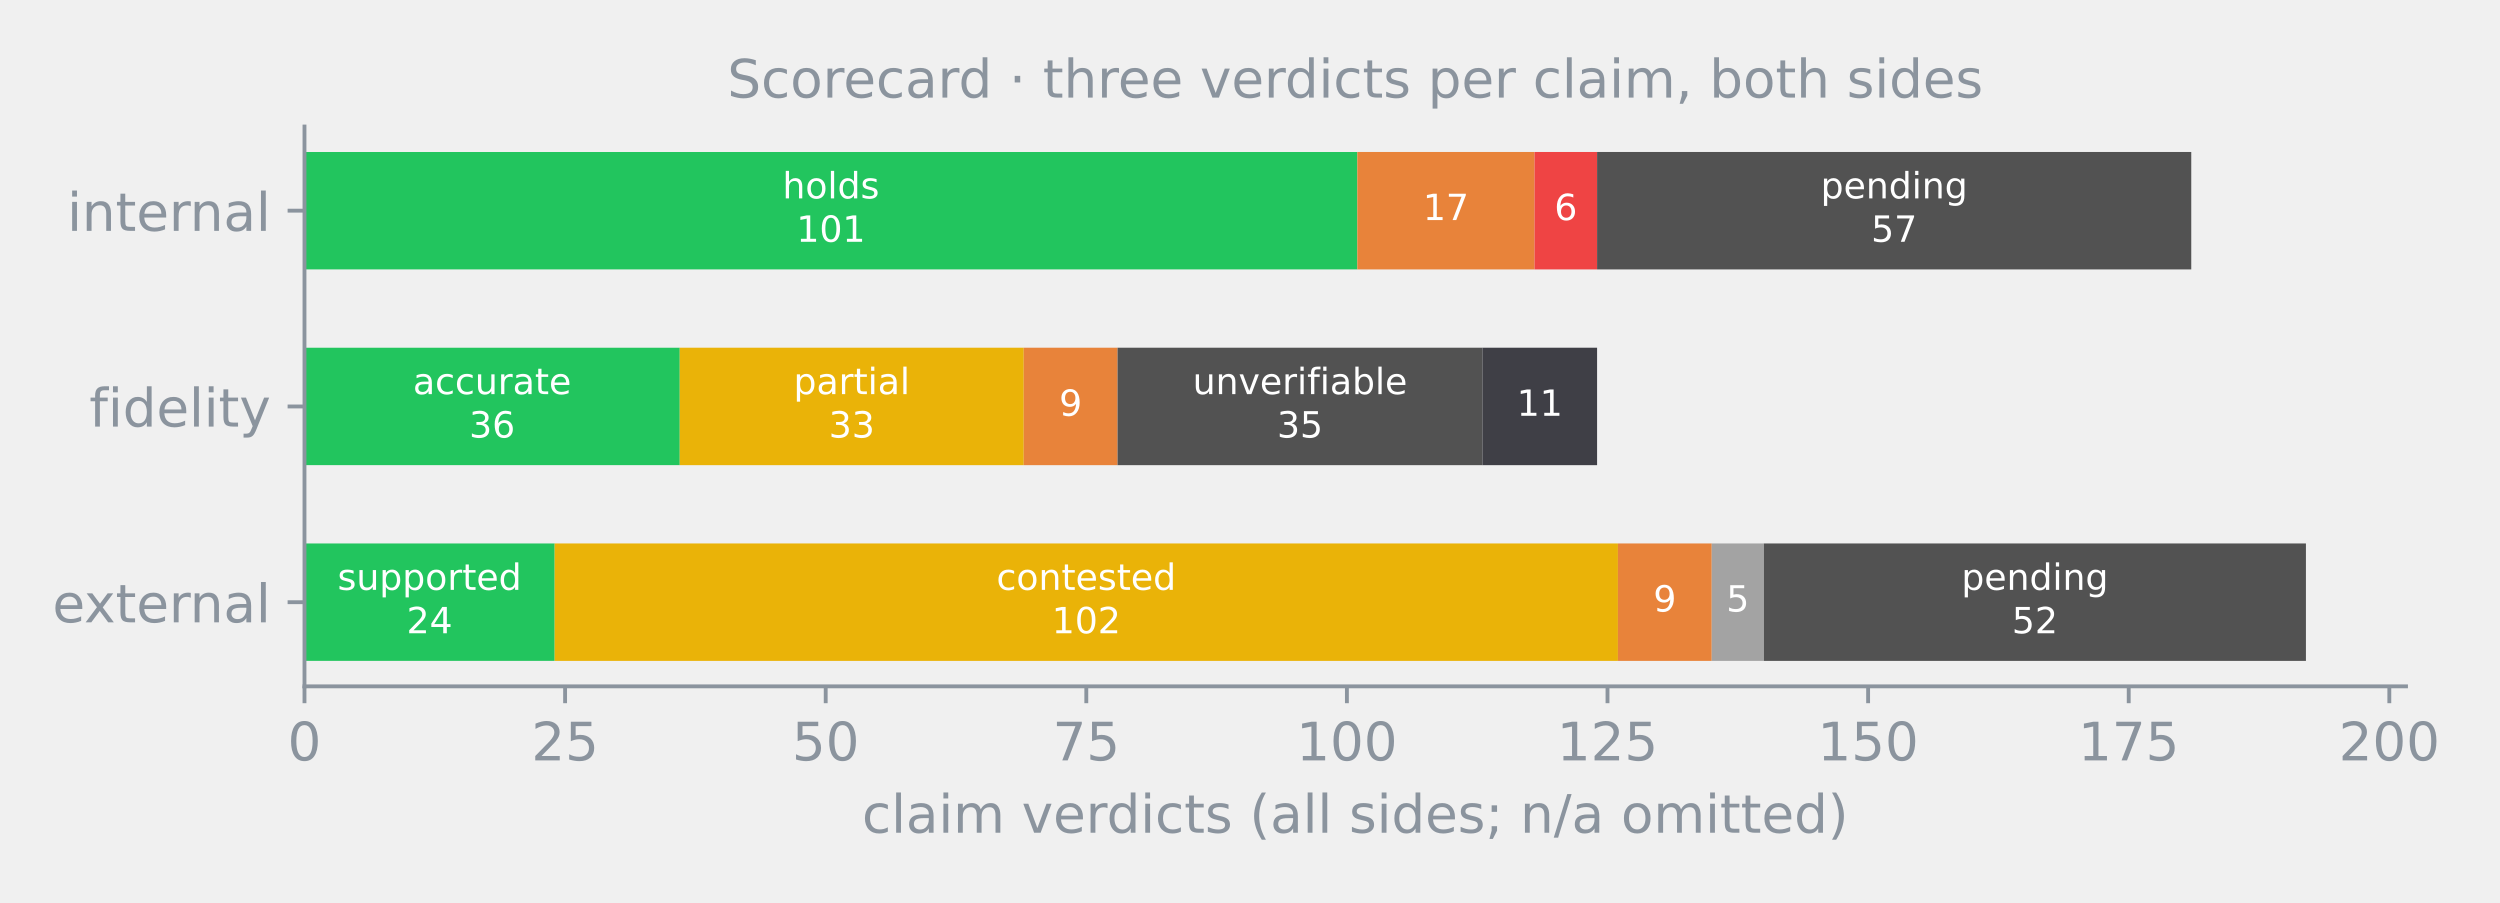
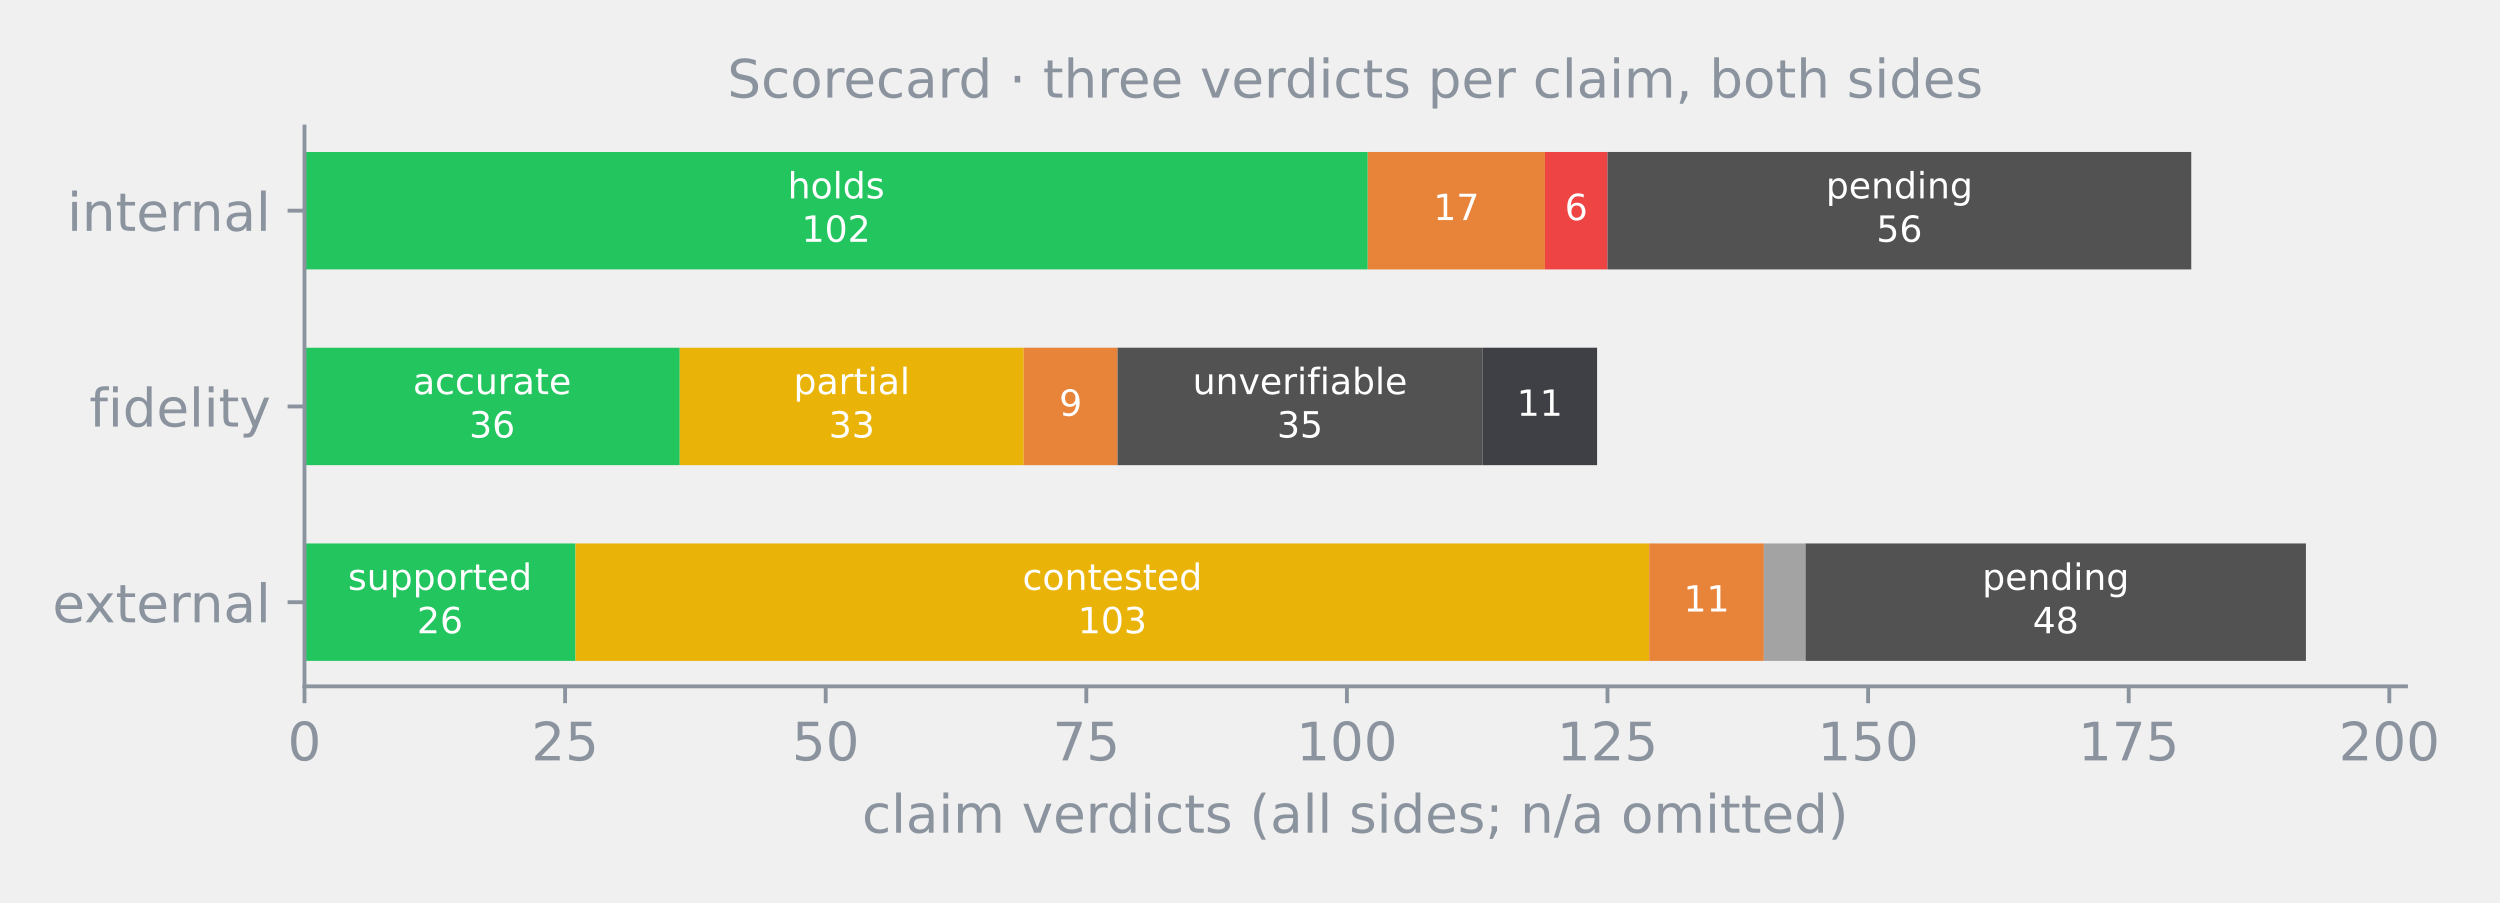
<svg xmlns="http://www.w3.org/2000/svg" xmlns:xlink="http://www.w3.org/1999/xlink" width="518.4pt" height="187.2pt" viewBox="0 0 518.4 187.2" version="1.1">
  <defs>
    <style type="text/css">*{stroke-linejoin: round; stroke-linecap: butt}</style>
  </defs>
  <g id="figure_1">
    <g id="patch_1">
      <path d="M 0 187.2  L 518.4 187.2  L 518.4 0  L 0 0  L 0 187.2  z " style="fill: none" />
    </g>
    <g id="axes_1">
      <g id="patch_2">
        <path d="M 63.138 142.32  L 498.909 142.32  L 498.909 26.237  L 63.138 26.237  L 63.138 142.32  z " style="fill: none" />
      </g>
      <g id="patch_3">
-         <path d="M 63.138 31.514  L 281.455 31.514  L 281.455 55.867  L 63.138 55.867  z " clip-path="url(#pa8f2f08df0)" style="fill: #22c55e" />
+         <path d="M 63.138 31.514  L 283.617 31.514  L 283.617 55.867  L 63.138 55.867  z " clip-path="url(#p6b43df389c)" style="fill: #22c55e" />
      </g>
      <g id="patch_4">
-         <path d="M 281.455 31.514  L 318.202 31.514  L 318.202 55.867  L 281.455 55.867  z " clip-path="url(#pa8f2f08df0)" style="fill: #e8833a" />
+         <path d="M 283.617 31.514  L 320.363 31.514  L 320.363 55.867  L 283.617 55.867  z " clip-path="url(#p6b43df389c)" style="fill: #e8833a" />
      </g>
      <g id="patch_5">
-         <path d="M 318.202 31.514  L 331.171 31.514  L 331.171 55.867  L 318.202 55.867  z " clip-path="url(#pa8f2f08df0)" style="fill: #ef4444" />
+         <path d="M 320.363 31.514  L 333.333 31.514  L 333.333 55.867  L 320.363 55.867  z " clip-path="url(#p6b43df389c)" style="fill: #ef4444" />
      </g>
      <g id="patch_6">
-         <path d="M 331.171 31.514  L 454.38 31.514  L 454.38 55.867  L 331.171 55.867  z " clip-path="url(#pa8f2f08df0)" style="fill: #525252" />
+         <path d="M 333.333 31.514  L 454.38 31.514  L 454.38 55.867  L 333.333 55.867  z " clip-path="url(#p6b43df389c)" style="fill: #525252" />
      </g>
      <g id="patch_7">
-         <path d="M 63.138 72.102  L 140.954 72.102  L 140.954 96.455  L 63.138 96.455  z " clip-path="url(#pa8f2f08df0)" style="fill: #22c55e" />
+         <path d="M 63.138 72.102  L 140.954 72.102  L 140.954 96.455  L 63.138 96.455  z " clip-path="url(#p6b43df389c)" style="fill: #22c55e" />
      </g>
      <g id="patch_8">
-         <path d="M 140.954 72.102  L 212.285 72.102  L 212.285 96.455  L 140.954 96.455  z " clip-path="url(#pa8f2f08df0)" style="fill: #eab308" />
+         <path d="M 140.954 72.102  L 212.285 72.102  L 212.285 96.455  L 140.954 96.455  z " clip-path="url(#p6b43df389c)" style="fill: #eab308" />
      </g>
      <g id="patch_9">
-         <path d="M 212.285 72.102  L 231.739 72.102  L 231.739 96.455  L 212.285 96.455  z " clip-path="url(#pa8f2f08df0)" style="fill: #e8833a" />
+         <path d="M 212.285 72.102  L 231.739 72.102  L 231.739 96.455  L 212.285 96.455  z " clip-path="url(#p6b43df389c)" style="fill: #e8833a" />
      </g>
      <g id="patch_10">
-         <path d="M 231.739 72.102  L 307.394 72.102  L 307.394 96.455  L 231.739 96.455  z " clip-path="url(#pa8f2f08df0)" style="fill: #525252" />
+         <path d="M 231.739 72.102  L 307.394 72.102  L 307.394 96.455  L 231.739 96.455  z " clip-path="url(#p6b43df389c)" style="fill: #525252" />
      </g>
      <g id="patch_11">
-         <path d="M 307.394 72.102  L 331.171 72.102  L 331.171 96.455  L 307.394 96.455  z " clip-path="url(#pa8f2f08df0)" style="fill: #3f3f46" />
+         <path d="M 307.394 72.102  L 331.171 72.102  L 331.171 96.455  L 307.394 96.455  z " clip-path="url(#p6b43df389c)" style="fill: #3f3f46" />
      </g>
      <g id="patch_12">
-         <path d="M 63.138 112.691  L 115.015 112.691  L 115.015 137.044  L 63.138 137.044  z " clip-path="url(#pa8f2f08df0)" style="fill: #22c55e" />
+         <path d="M 63.138 112.691  L 119.338 112.691  L 119.338 137.044  L 63.138 137.044  z " clip-path="url(#p6b43df389c)" style="fill: #22c55e" />
      </g>
      <g id="patch_13">
-         <path d="M 115.015 112.691  L 335.494 112.691  L 335.494 137.044  L 115.015 137.044  z " clip-path="url(#pa8f2f08df0)" style="fill: #eab308" />
+         <path d="M 119.338 112.691  L 341.979 112.691  L 341.979 137.044  L 119.338 137.044  z " clip-path="url(#p6b43df389c)" style="fill: #eab308" />
      </g>
      <g id="patch_14">
-         <path d="M 335.494 112.691  L 354.948 112.691  L 354.948 137.044  L 335.494 137.044  z " clip-path="url(#pa8f2f08df0)" style="fill: #e8833a" />
+         <path d="M 341.979 112.691  L 365.756 112.691  L 365.756 137.044  L 341.979 137.044  z " clip-path="url(#p6b43df389c)" style="fill: #e8833a" />
      </g>
      <g id="patch_15">
-         <path d="M 354.948 112.691  L 365.756 112.691  L 365.756 137.044  L 354.948 137.044  z " clip-path="url(#pa8f2f08df0)" style="fill: #a3a3a3" />
+         <path d="M 365.756 112.691  L 374.403 112.691  L 374.403 137.044  L 365.756 137.044  z " clip-path="url(#p6b43df389c)" style="fill: #a3a3a3" />
      </g>
      <g id="patch_16">
-         <path d="M 365.756 112.691  L 478.158 112.691  L 478.158 137.044  L 365.756 137.044  z " clip-path="url(#pa8f2f08df0)" style="fill: #525252" />
+         <path d="M 374.403 112.691  L 478.158 112.691  L 478.158 137.044  L 374.403 137.044  z " clip-path="url(#p6b43df389c)" style="fill: #525252" />
      </g>
      <g id="matplotlib.axis_1">
        <g id="xtick_1">
          <g id="line2d_1">
            <defs>
-               <path id="m632ac53140" d="M 0 0  L 0 3.5  " style="stroke: #8b949e; stroke-width: 0.8" />
+               <path id="maeb1ee78ca" d="M 0 0  L 0 3.5  " style="stroke: #8b949e; stroke-width: 0.8" />
            </defs>
            <g>
-               <use xlink:href="#m632ac53140" x="63.138" y="142.32" style="fill: #8b949e; stroke: #8b949e; stroke-width: 0.8" />
+               <use xlink:href="#maeb1ee78ca" x="63.138" y="142.32" style="fill: #8b949e; stroke: #8b949e; stroke-width: 0.8" />
            </g>
          </g>
          <g id="text_1">
            <text style="font-size: 11px; font-family: 'DejaVu Sans'; text-anchor: middle; fill: #8b949e" x="63.138" y="157.677" transform="rotate(-0 63.1375 157.6774)">0</text>
          </g>
        </g>
        <g id="xtick_2">
          <g id="line2d_2">
            <g>
-               <use xlink:href="#m632ac53140" x="117.177" y="142.32" style="fill: #8b949e; stroke: #8b949e; stroke-width: 0.8" />
+               <use xlink:href="#maeb1ee78ca" x="117.177" y="142.32" style="fill: #8b949e; stroke: #8b949e; stroke-width: 0.8" />
            </g>
          </g>
          <g id="text_2">
            <text style="font-size: 11px; font-family: 'DejaVu Sans'; text-anchor: middle; fill: #8b949e" x="117.177" y="157.677" transform="rotate(-0 117.1766 157.6774)">25</text>
          </g>
        </g>
        <g id="xtick_3">
          <g id="line2d_3">
            <g>
-               <use xlink:href="#m632ac53140" x="171.216" y="142.32" style="fill: #8b949e; stroke: #8b949e; stroke-width: 0.8" />
+               <use xlink:href="#maeb1ee78ca" x="171.216" y="142.32" style="fill: #8b949e; stroke: #8b949e; stroke-width: 0.8" />
            </g>
          </g>
          <g id="text_3">
            <text style="font-size: 11px; font-family: 'DejaVu Sans'; text-anchor: middle; fill: #8b949e" x="171.216" y="157.677" transform="rotate(-0 171.2156 157.6774)">50</text>
          </g>
        </g>
        <g id="xtick_4">
          <g id="line2d_4">
            <g>
-               <use xlink:href="#m632ac53140" x="225.255" y="142.32" style="fill: #8b949e; stroke: #8b949e; stroke-width: 0.8" />
+               <use xlink:href="#maeb1ee78ca" x="225.255" y="142.32" style="fill: #8b949e; stroke: #8b949e; stroke-width: 0.8" />
            </g>
          </g>
          <g id="text_4">
            <text style="font-size: 11px; font-family: 'DejaVu Sans'; text-anchor: middle; fill: #8b949e" x="225.255" y="157.677" transform="rotate(-0 225.2547 157.6774)">75</text>
          </g>
        </g>
        <g id="xtick_5">
          <g id="line2d_5">
            <g>
-               <use xlink:href="#m632ac53140" x="279.294" y="142.32" style="fill: #8b949e; stroke: #8b949e; stroke-width: 0.8" />
+               <use xlink:href="#maeb1ee78ca" x="279.294" y="142.32" style="fill: #8b949e; stroke: #8b949e; stroke-width: 0.8" />
            </g>
          </g>
          <g id="text_5">
            <text style="font-size: 11px; font-family: 'DejaVu Sans'; text-anchor: middle; fill: #8b949e" x="279.294" y="157.677" transform="rotate(-0 279.2938 157.6774)">100</text>
          </g>
        </g>
        <g id="xtick_6">
          <g id="line2d_6">
            <g>
-               <use xlink:href="#m632ac53140" x="333.333" y="142.32" style="fill: #8b949e; stroke: #8b949e; stroke-width: 0.8" />
+               <use xlink:href="#maeb1ee78ca" x="333.333" y="142.32" style="fill: #8b949e; stroke: #8b949e; stroke-width: 0.8" />
            </g>
          </g>
          <g id="text_6">
            <text style="font-size: 11px; font-family: 'DejaVu Sans'; text-anchor: middle; fill: #8b949e" x="333.333" y="157.677" transform="rotate(-0 333.3329 157.6774)">125</text>
          </g>
        </g>
        <g id="xtick_7">
          <g id="line2d_7">
            <g>
-               <use xlink:href="#m632ac53140" x="387.372" y="142.32" style="fill: #8b949e; stroke: #8b949e; stroke-width: 0.8" />
+               <use xlink:href="#maeb1ee78ca" x="387.372" y="142.32" style="fill: #8b949e; stroke: #8b949e; stroke-width: 0.8" />
            </g>
          </g>
          <g id="text_7">
            <text style="font-size: 11px; font-family: 'DejaVu Sans'; text-anchor: middle; fill: #8b949e" x="387.372" y="157.677" transform="rotate(-0 387.3719 157.6774)">150</text>
          </g>
        </g>
        <g id="xtick_8">
          <g id="line2d_8">
            <g>
-               <use xlink:href="#m632ac53140" x="441.411" y="142.32" style="fill: #8b949e; stroke: #8b949e; stroke-width: 0.8" />
+               <use xlink:href="#maeb1ee78ca" x="441.411" y="142.32" style="fill: #8b949e; stroke: #8b949e; stroke-width: 0.8" />
            </g>
          </g>
          <g id="text_8">
            <text style="font-size: 11px; font-family: 'DejaVu Sans'; text-anchor: middle; fill: #8b949e" x="441.411" y="157.677" transform="rotate(-0 441.411 157.6774)">175</text>
          </g>
        </g>
        <g id="xtick_9">
          <g id="line2d_9">
            <g>
-               <use xlink:href="#m632ac53140" x="495.45" y="142.32" style="fill: #8b949e; stroke: #8b949e; stroke-width: 0.8" />
+               <use xlink:href="#maeb1ee78ca" x="495.45" y="142.32" style="fill: #8b949e; stroke: #8b949e; stroke-width: 0.8" />
            </g>
          </g>
          <g id="text_9">
            <text style="font-size: 11px; font-family: 'DejaVu Sans'; text-anchor: middle; fill: #8b949e" x="495.45" y="157.677" transform="rotate(-0 495.4501 157.6774)">200</text>
          </g>
        </g>
        <g id="text_10">
          <text style="font-size: 11px; font-family: 'DejaVu Sans'; text-anchor: middle; fill: #8b949e" x="281.023" y="172.678" transform="rotate(-0 281.023 172.6783)">claim verdicts (all sides; n/a omitted)</text>
        </g>
      </g>
      <g id="matplotlib.axis_2">
        <g id="ytick_1">
          <g id="line2d_10">
            <defs>
-               <path id="m07adcddb2a" d="M 0 0  L -3.5 0  " style="stroke: #8b949e; stroke-width: 0.8" />
+               <path id="m192c38e2e4" d="M 0 0  L -3.5 0  " style="stroke: #8b949e; stroke-width: 0.8" />
            </defs>
            <g>
-               <use xlink:href="#m07adcddb2a" x="63.138" y="43.69" style="fill: #8b949e; stroke: #8b949e; stroke-width: 0.8" />
+               <use xlink:href="#m192c38e2e4" x="63.138" y="43.69" style="fill: #8b949e; stroke: #8b949e; stroke-width: 0.8" />
            </g>
          </g>
          <g id="text_11">
            <text style="font-size: 11px; font-family: 'DejaVu Sans'; text-anchor: end; fill: #8b949e" x="56.138" y="47.87" transform="rotate(-0 56.1375 47.86954)">internal</text>
          </g>
        </g>
        <g id="ytick_2">
          <g id="line2d_11">
            <g>
-               <use xlink:href="#m07adcddb2a" x="63.138" y="84.279" style="fill: #8b949e; stroke: #8b949e; stroke-width: 0.8" />
+               <use xlink:href="#m192c38e2e4" x="63.138" y="84.279" style="fill: #8b949e; stroke: #8b949e; stroke-width: 0.8" />
            </g>
          </g>
          <g id="text_12">
            <text style="font-size: 11px; font-family: 'DejaVu Sans'; text-anchor: end; fill: #8b949e" x="56.138" y="88.458" transform="rotate(-0 56.1375 88.45785)">fidelity</text>
          </g>
        </g>
        <g id="ytick_3">
          <g id="line2d_12">
            <g>
-               <use xlink:href="#m07adcddb2a" x="63.138" y="124.867" style="fill: #8b949e; stroke: #8b949e; stroke-width: 0.8" />
+               <use xlink:href="#m192c38e2e4" x="63.138" y="124.867" style="fill: #8b949e; stroke: #8b949e; stroke-width: 0.8" />
            </g>
          </g>
          <g id="text_13">
            <text style="font-size: 11px; font-family: 'DejaVu Sans'; text-anchor: end; fill: #8b949e" x="56.138" y="129.046" transform="rotate(-0 56.1375 129.0462)">external</text>
          </g>
        </g>
      </g>
      <g id="patch_17">
        <path d="M 63.138 142.32  L 63.138 26.237  " style="fill: none; stroke: #8b949e; stroke-width: 0.8; stroke-linejoin: miter; stroke-linecap: square" />
      </g>
      <g id="patch_18">
        <path d="M 63.138 142.32  L 498.909 142.32  " style="fill: none; stroke: #8b949e; stroke-width: 0.8; stroke-linejoin: miter; stroke-linecap: square" />
      </g>
      <g id="text_14">
-         <text style="font-size: 7.5px; font-family: 'DejaVu Sans'; fill: #ffffff" transform="translate(162.2494 41.1382)">holds</text>
-         <text style="font-size: 7.5px; font-family: 'DejaVu Sans'; fill: #ffffff" transform="translate(165.1386 50.13966)">101</text>
+         <text style="font-size: 7.5px; font-family: 'DejaVu Sans'; fill: #ffffff" transform="translate(163.3301 41.1382)">holds</text>
+         <text style="font-size: 7.5px; font-family: 'DejaVu Sans'; fill: #ffffff" transform="translate(166.2194 50.13966)">102</text>
      </g>
      <g id="text_15">
-         <text style="font-size: 7.5px; font-family: 'DejaVu Sans'; text-anchor: middle; fill: #ffffff" x="299.829" y="45.639" transform="rotate(-0 299.8286 45.63864)">17</text>
+         <text style="font-size: 7.5px; font-family: 'DejaVu Sans'; text-anchor: middle; fill: #ffffff" x="301.99" y="45.639" transform="rotate(-0 301.9902 45.63864)">17</text>
      </g>
      <g id="text_16">
-         <text style="font-size: 7.5px; font-family: 'DejaVu Sans'; text-anchor: middle; fill: #ffffff" x="324.687" y="45.639" transform="rotate(-0 324.6866 45.63864)">6</text>
+         <text style="font-size: 7.5px; font-family: 'DejaVu Sans'; text-anchor: middle; fill: #ffffff" x="326.848" y="45.639" transform="rotate(-0 326.8482 45.63864)">6</text>
      </g>
      <g id="text_17">
-         <text style="font-size: 7.5px; font-family: 'DejaVu Sans'; fill: #ffffff" transform="translate(377.5315 41.1382)">pending</text>
-         <text style="font-size: 7.5px; font-family: 'DejaVu Sans'; fill: #ffffff" transform="translate(388.004 50.13966)">57</text>
+         <text style="font-size: 7.5px; font-family: 'DejaVu Sans'; fill: #ffffff" transform="translate(378.6123 41.1382)">pending</text>
+         <text style="font-size: 7.5px; font-family: 'DejaVu Sans'; fill: #ffffff" transform="translate(389.0847 50.13966)">56</text>
      </g>
      <g id="text_18">
        <text style="font-size: 7.5px; font-family: 'DejaVu Sans'; fill: #ffffff" transform="translate(85.63001 81.72622)">accurate</text>
        <text style="font-size: 7.5px; font-family: 'DejaVu Sans'; fill: #ffffff" transform="translate(97.27376 90.72769)">36</text>
      </g>
      <g id="text_19">
        <text style="font-size: 7.5px; font-family: 'DejaVu Sans'; fill: #ffffff" transform="translate(164.5475 81.72651)">partial</text>
        <text style="font-size: 7.5px; font-family: 'DejaVu Sans'; fill: #ffffff" transform="translate(171.8477 90.72798)">33</text>
      </g>
      <g id="text_20">
        <text style="font-size: 7.5px; font-family: 'DejaVu Sans'; text-anchor: middle; fill: #ffffff" x="222.012" y="86.227" transform="rotate(-0 222.0124 86.22695)">9</text>
      </g>
      <g id="text_21">
        <text style="font-size: 7.5px; font-family: 'DejaVu Sans'; fill: #ffffff" transform="translate(247.3134 81.72651)">unverifiable</text>
        <text style="font-size: 7.5px; font-family: 'DejaVu Sans'; fill: #ffffff" transform="translate(264.7949 90.72798)">35</text>
      </g>
      <g id="text_22">
        <text style="font-size: 7.5px; font-family: 'DejaVu Sans'; text-anchor: middle; fill: #ffffff" x="319.283" y="86.227" transform="rotate(-0 319.2827 86.22695)">11</text>
      </g>
      <g id="text_23">
-         <text style="font-size: 7.5px; font-family: 'DejaVu Sans'; fill: #ffffff" transform="translate(69.99051 122.3148)">supported</text>
-         <text style="font-size: 7.5px; font-family: 'DejaVu Sans'; fill: #ffffff" transform="translate(84.30438 131.3163)">24</text>
+         <text style="font-size: 7.5px; font-family: 'DejaVu Sans'; fill: #ffffff" transform="translate(72.15207 122.3148)">supported</text>
+         <text style="font-size: 7.5px; font-family: 'DejaVu Sans'; fill: #ffffff" transform="translate(86.46594 131.3163)">26</text>
      </g>
      <g id="text_24">
-         <text style="font-size: 7.5px; font-family: 'DejaVu Sans'; fill: #ffffff" transform="translate(206.6324 122.3148)">contested</text>
-         <text style="font-size: 7.5px; font-family: 'DejaVu Sans'; fill: #ffffff" transform="translate(218.0969 131.3163)">102</text>
+         <text style="font-size: 7.5px; font-family: 'DejaVu Sans'; fill: #ffffff" transform="translate(212.0364 122.3148)">contested</text>
+         <text style="font-size: 7.5px; font-family: 'DejaVu Sans'; fill: #ffffff" transform="translate(223.5008 131.3163)">103</text>
      </g>
      <g id="text_25">
-         <text style="font-size: 7.5px; font-family: 'DejaVu Sans'; text-anchor: middle; fill: #ffffff" x="345.221" y="126.815" transform="rotate(-0 345.2215 126.8153)">9</text>
+         <text style="font-size: 7.5px; font-family: 'DejaVu Sans'; text-anchor: middle; fill: #ffffff" x="353.868" y="126.815" transform="rotate(-0 353.8677 126.8153)">11</text>
      </g>
      <g id="text_26">
-         <text style="font-size: 7.5px; font-family: 'DejaVu Sans'; text-anchor: middle; fill: #ffffff" x="360.352" y="126.815" transform="rotate(-0 360.3524 126.8153)">5</text>
+         <text style="font-size: 7.5px; font-family: 'DejaVu Sans'; fill: #ffffff" transform="translate(411.0357 122.3148)">pending</text>
+         <text style="font-size: 7.5px; font-family: 'DejaVu Sans'; fill: #ffffff" transform="translate(421.5082 131.3163)">48</text>
      </g>
      <g id="text_27">
-         <text style="font-size: 7.5px; font-family: 'DejaVu Sans'; fill: #ffffff" transform="translate(406.7126 122.3148)">pending</text>
-         <text style="font-size: 7.5px; font-family: 'DejaVu Sans'; fill: #ffffff" transform="translate(417.1851 131.3163)">52</text>
-       </g>
-       <g id="text_28">
        <text style="font-size: 11px; font-family: 'DejaVu Sans'; text-anchor: middle; fill: #8b949e" x="281.023" y="20.237" transform="rotate(-0 281.023 20.23742)">Scorecard · three verdicts per claim, both sides</text>
      </g>
    </g>
  </g>
  <defs>
-     <clipPath id="pa8f2f08df0">
+     <clipPath id="p6b43df389c">
      <rect x="63.138" y="26.237" width="435.771" height="116.083" />
    </clipPath>
  </defs>
</svg>
